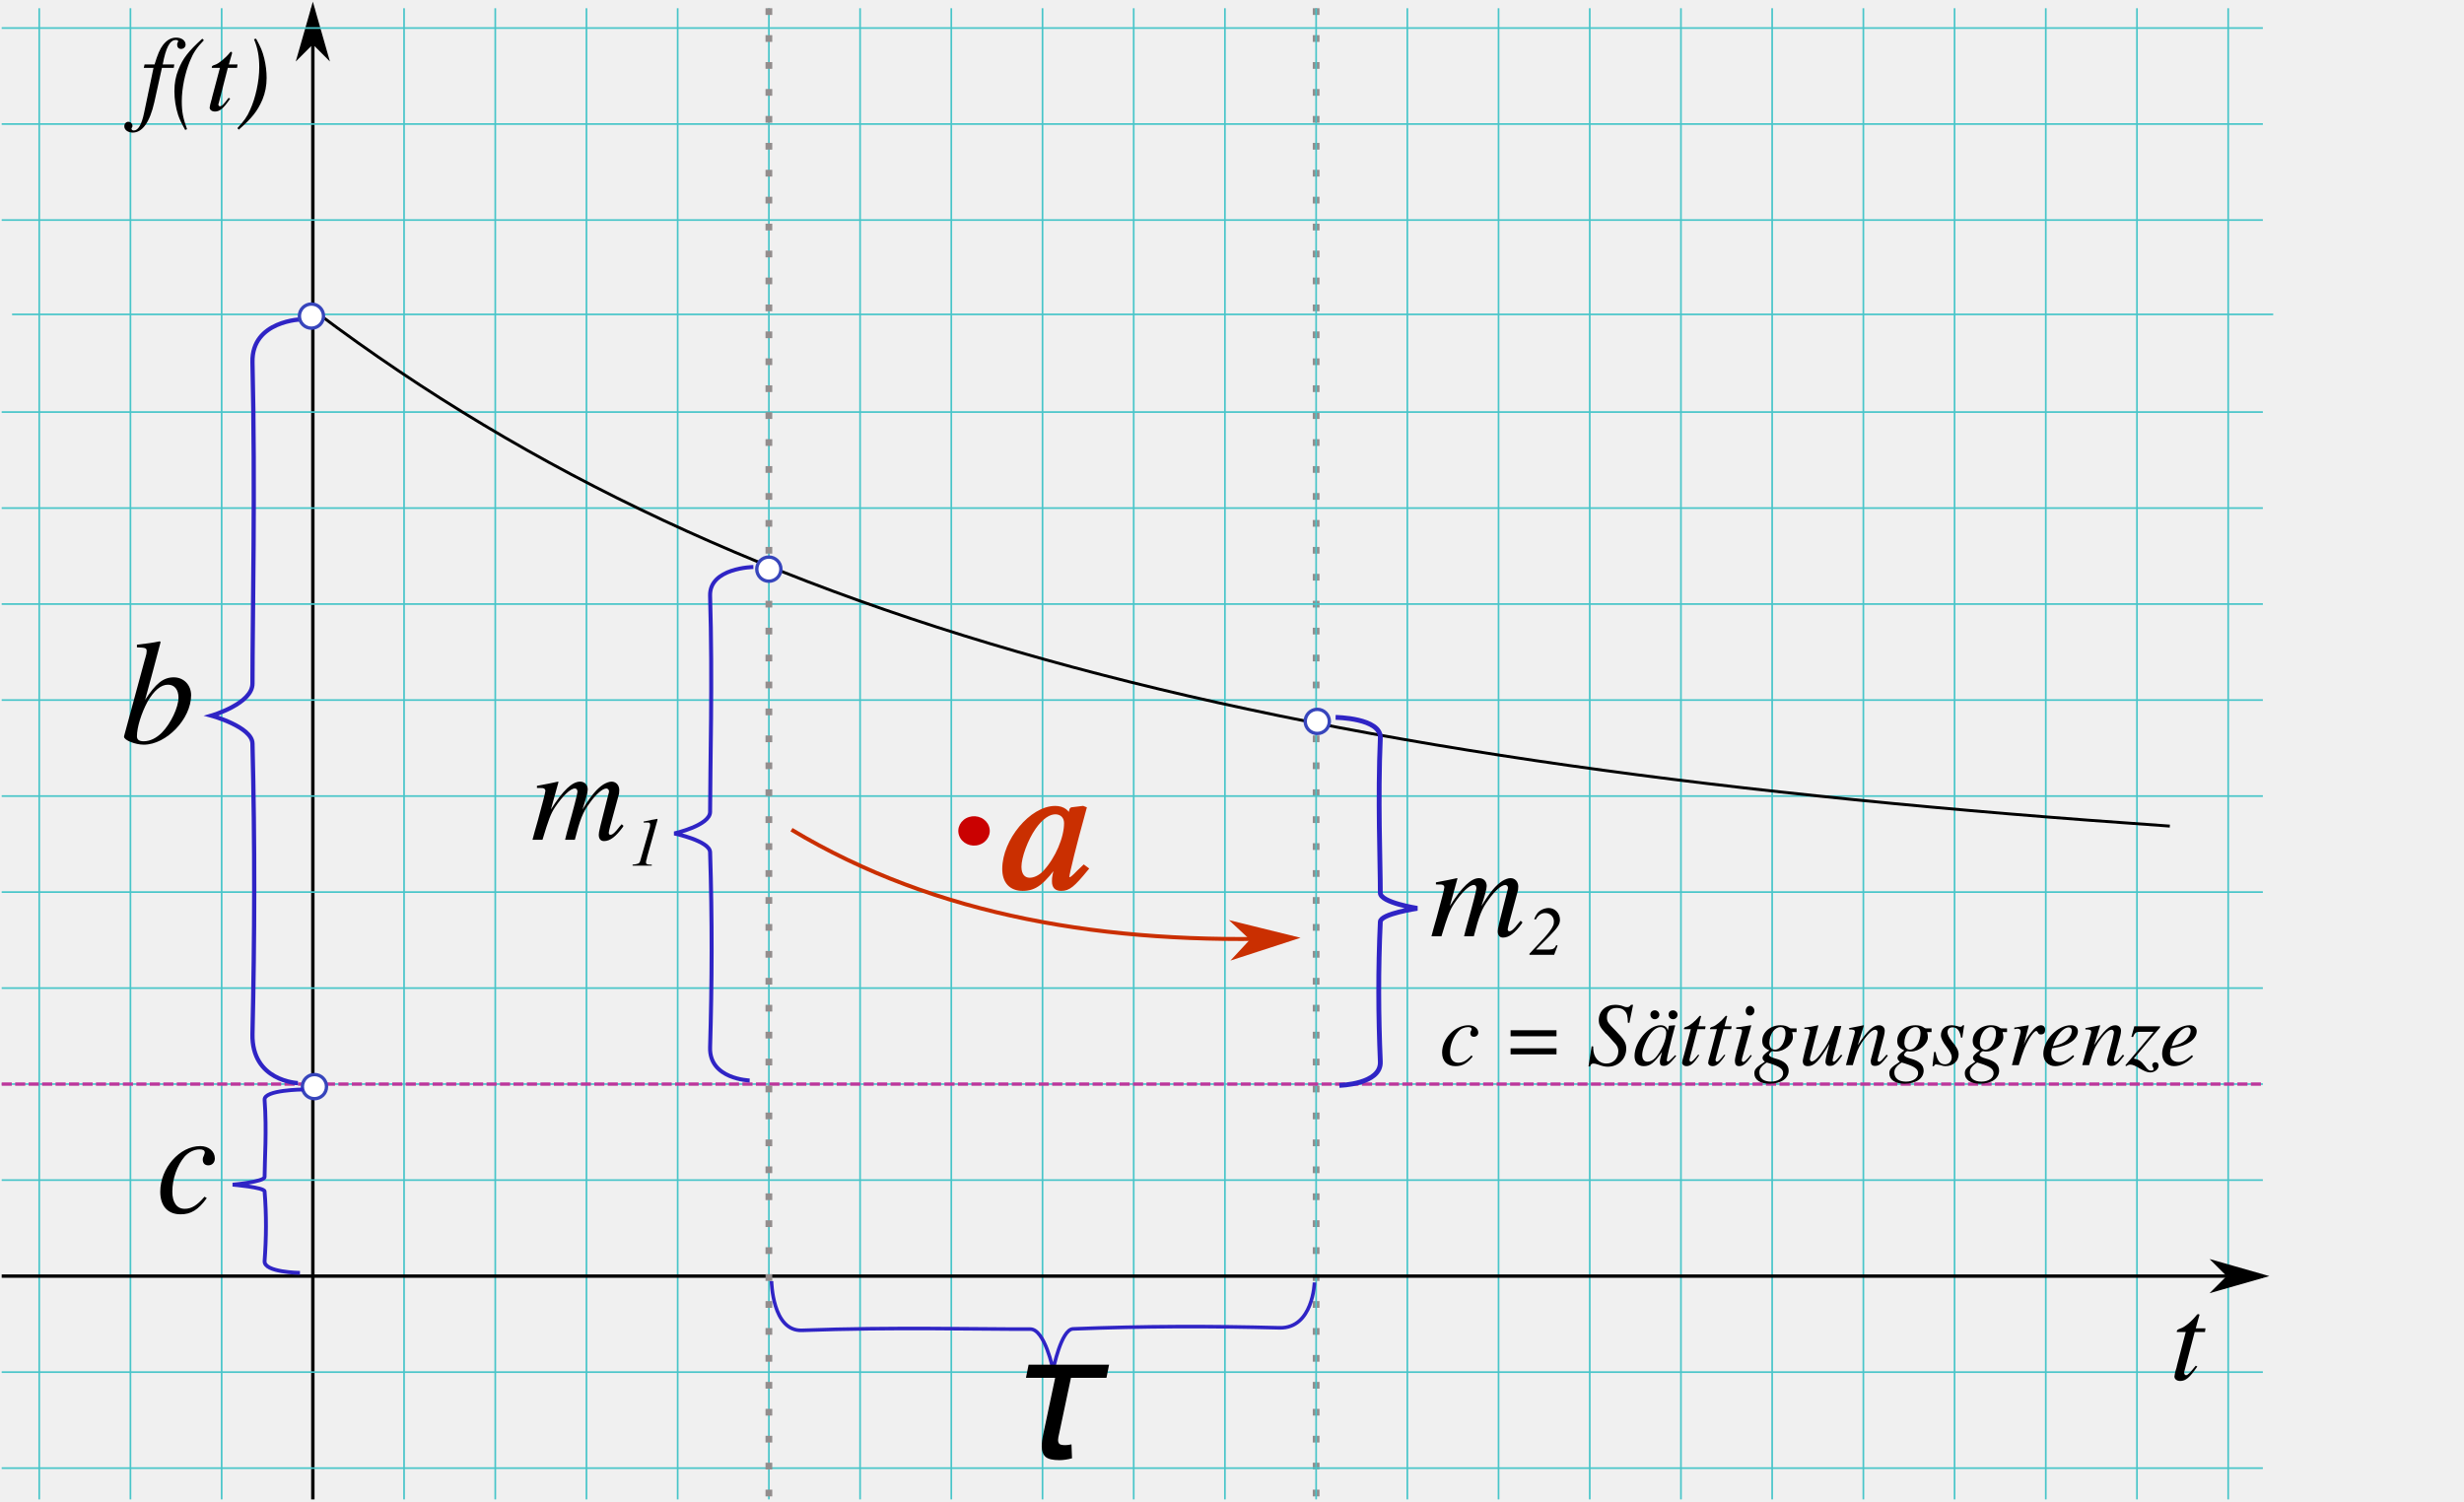
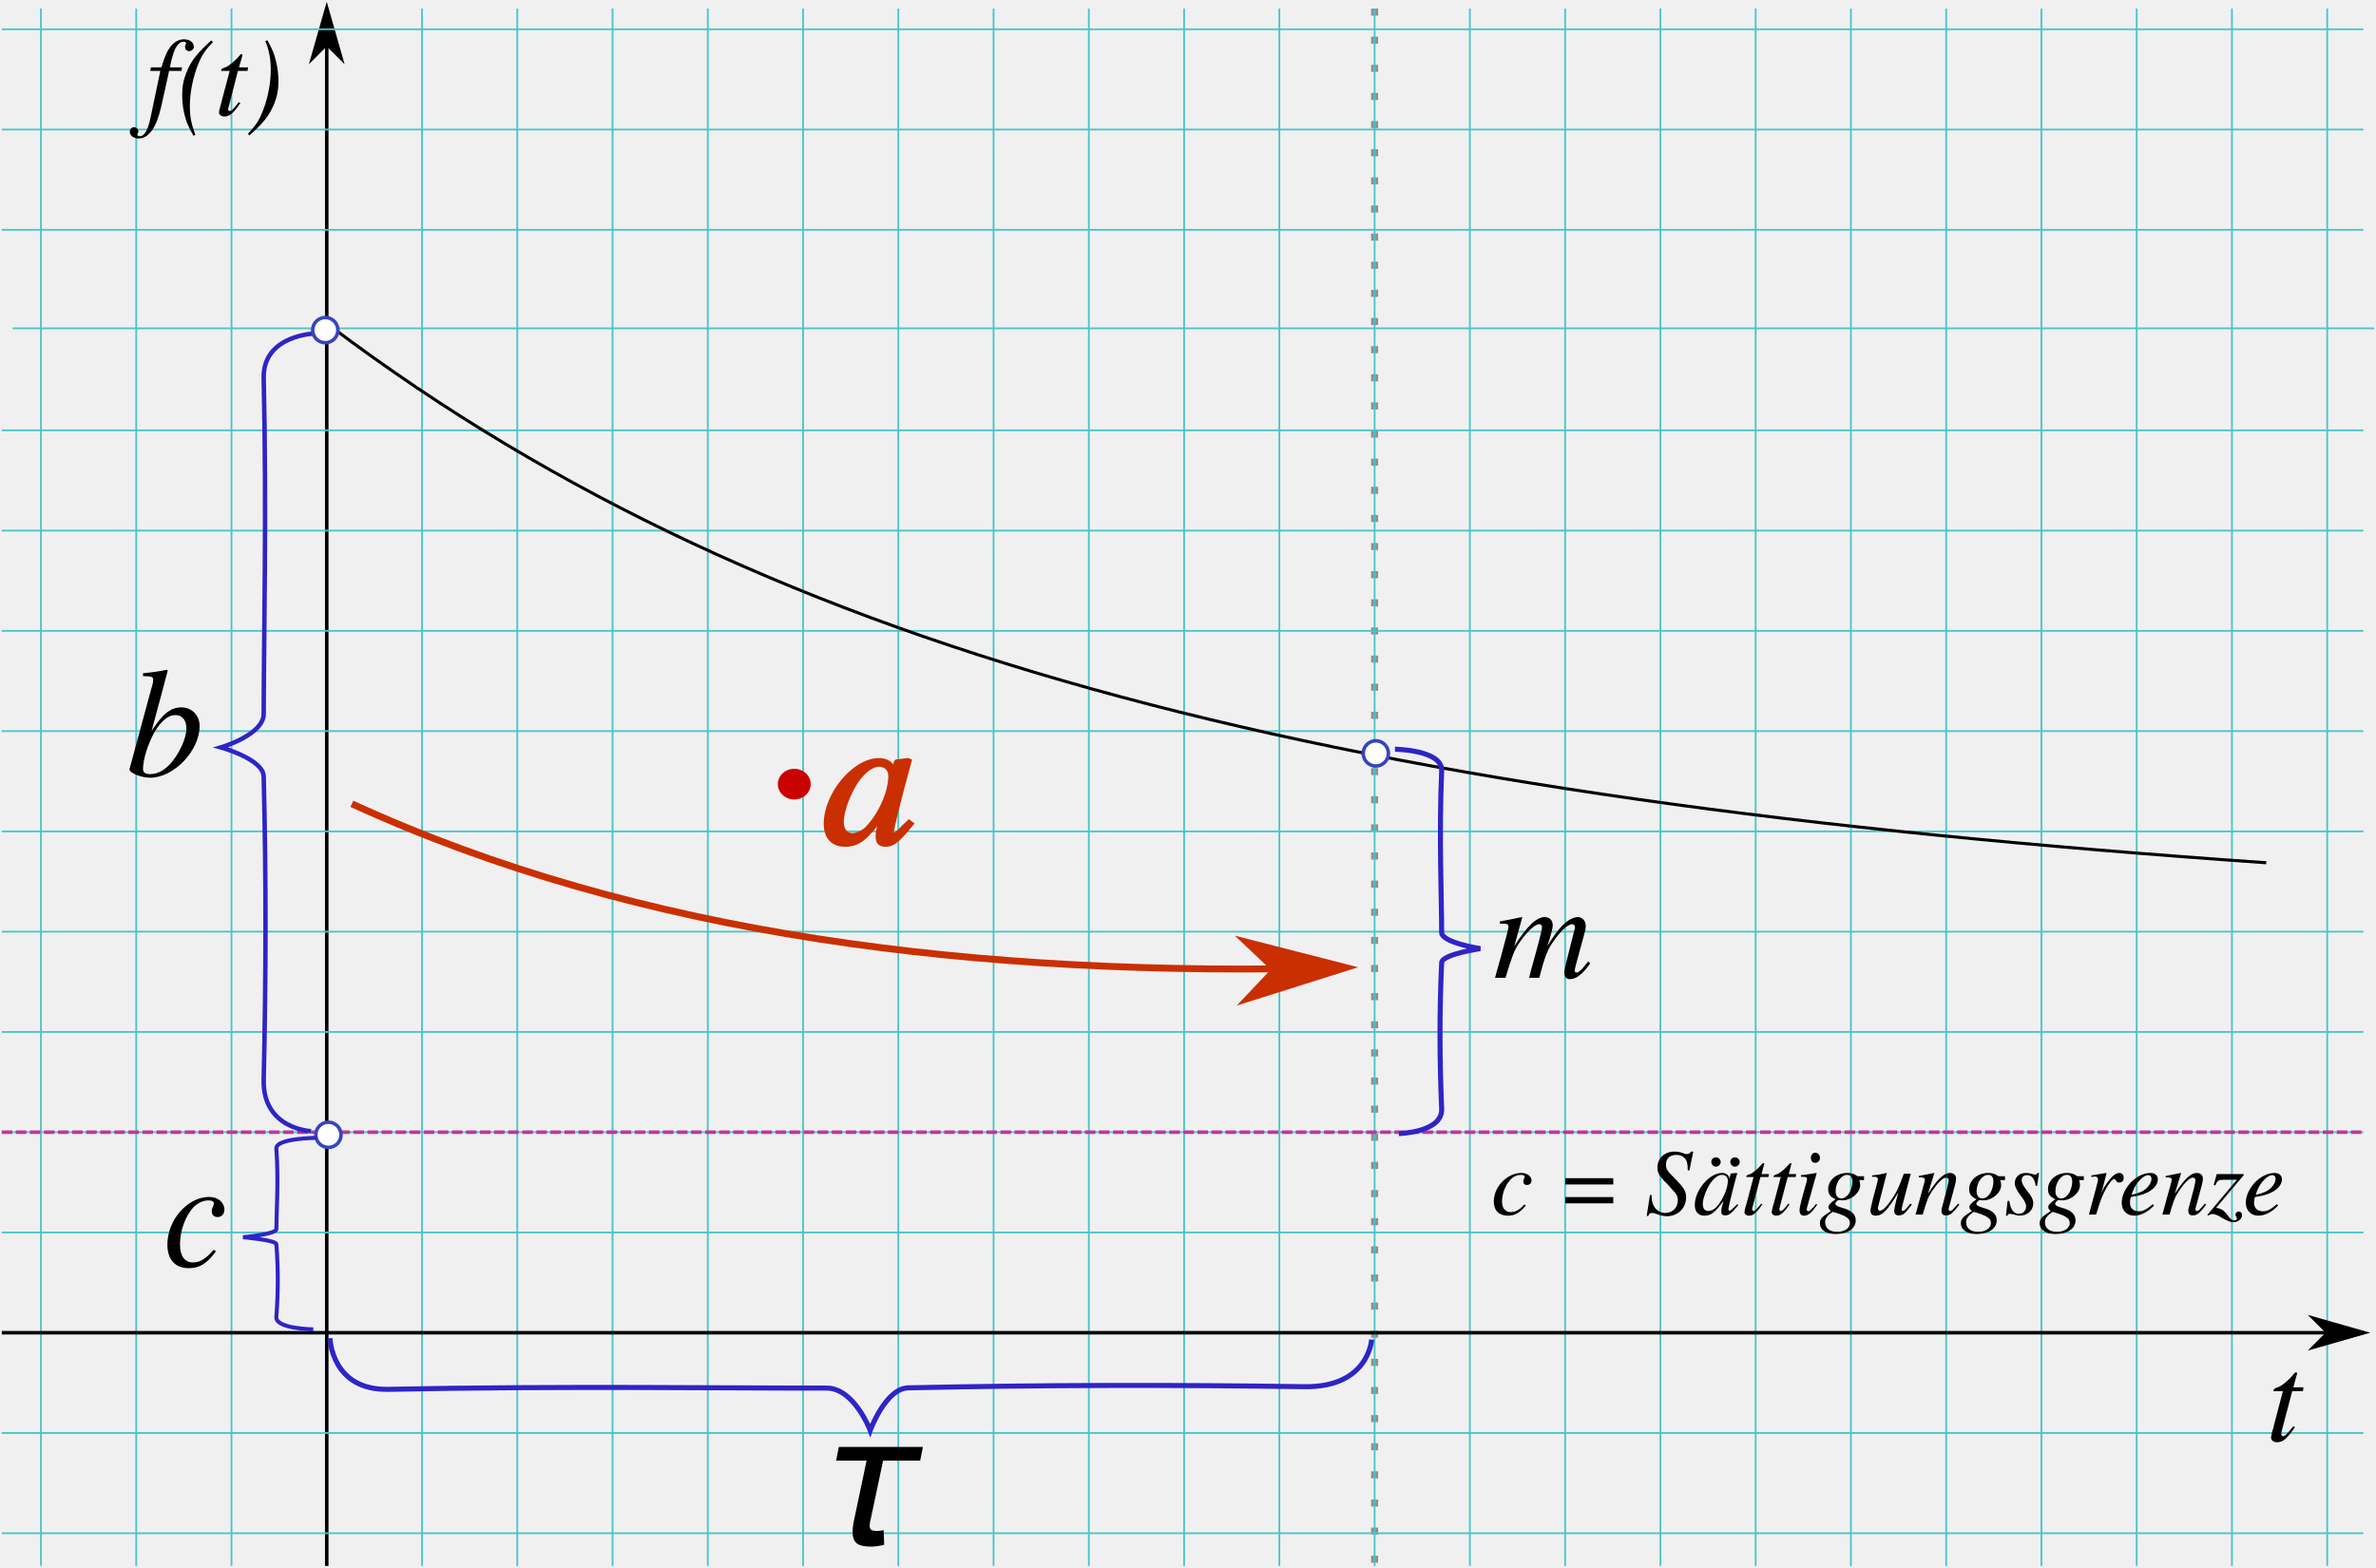
- <svg xmlns="http://www.w3.org/2000/svg" width="146.361mm" height="89.167mm" viewBox="0 0 146.361 89.167" version="1.1" id="svg8">
+ <svg xmlns="http://www.w3.org/2000/svg" width="135.129mm" height="89.167mm" viewBox="0 0 135.129 89.167" version="1.1" id="svg8">
  <defs id="defs2">
    <marker orient="auto" refY="0" refX="0" id="Arrow1Lstart" style="overflow:visible">
      <path id="path4824" d="M 0,0 5,-5 -12.5,0 5,5 Z" style="fill:#000000;fill-opacity:1;fill-rule:evenodd;stroke:#000000;stroke-width:1pt;stroke-opacity:1" transform="matrix(0.8,0,0,0.8,10,0)" />
    </marker>
    <marker style="overflow:visible" id="marker5132" refX="0" refY="0" orient="auto">
      <path transform="matrix(-0.8,0,0,-0.8,-10,0)" style="fill:#ca2f01;fill-opacity:1;fill-rule:evenodd;stroke:#ca2f01;stroke-width:1pt;stroke-opacity:1" d="M 0,0 5,-5 -12.5,0 5,5 Z" id="path5130" />
    </marker>
    <marker orient="auto" refY="0" refX="0" id="Arrow1Lend" style="overflow:visible">
      <path id="path4827" d="M 0,0 5,-5 -12.5,0 5,5 Z" style="fill:#000000;fill-opacity:1;fill-rule:evenodd;stroke:#000000;stroke-width:1pt;stroke-opacity:1" transform="matrix(-0.8,0,0,-0.8,-10,0)" />
    </marker>
    <marker orient="auto" refY="0" refX="0" id="Arrow1Lstart-3" style="overflow:visible">
      <path id="path4824-7" d="M 0,0 5,-5 -12.5,0 5,5 Z" style="fill:#938d8d;fill-opacity:1;fill-rule:evenodd;stroke:#938d8d;stroke-width:1pt;stroke-opacity:1" transform="matrix(0.8,0,0,0.8,10,0)" />
    </marker>
  </defs>
  <g id="layer1" transform="translate(-40.00298,-74.47591)">
    <path style="fill:none;stroke:#938d8d;stroke-width:0.4;stroke-linecap:butt;stroke-linejoin:miter;stroke-miterlimit:4;stroke-dasharray:0.4, 1.2;stroke-dashoffset:0;stroke-opacity:1" d="M 118.181,74.964 V 163.543" id="path815-7-4-5" />
    <path style="fill:none;stroke:#48c5c9;stroke-width:0.1;stroke-linecap:butt;stroke-linejoin:miter;stroke-miterlimit:4;stroke-dasharray:none;stroke-opacity:1" d="M 42.333,74.964 V 163.543" id="path815" />
    <path style="fill:none;stroke:#48c5c9;stroke-width:0.1;stroke-linecap:butt;stroke-linejoin:miter;stroke-miterlimit:4;stroke-dasharray:none;stroke-opacity:1" d="M 47.751,74.964 V 163.543" id="path815-3" />
    <path style="fill:none;stroke:#48c5c9;stroke-width:0.1;stroke-linecap:butt;stroke-linejoin:miter;stroke-miterlimit:4;stroke-dasharray:none;stroke-opacity:1" d="M 53.169,74.964 V 163.543" id="path815-6" />
    <path style="fill:none;stroke:#000000;stroke-width:0.2;stroke-linecap:butt;stroke-linejoin:miter;stroke-miterlimit:4;stroke-dasharray:none;stroke-opacity:1;marker-start:url(#Arrow1Lstart)" d="M 58.586,74.964 V 163.543" id="path815-7" />
    <path style="fill:none;stroke:#48c5c9;stroke-width:0.1;stroke-linecap:butt;stroke-linejoin:miter;stroke-miterlimit:4;stroke-dasharray:none;stroke-opacity:1" d="M 64.004,74.964 V 163.543" id="path815-5" />
    <path style="fill:none;stroke:#48c5c9;stroke-width:0.1;stroke-linecap:butt;stroke-linejoin:miter;stroke-miterlimit:4;stroke-dasharray:none;stroke-opacity:1" d="M 69.422,74.964 V 163.543" id="path815-35" />
    <path style="fill:none;stroke:#48c5c9;stroke-width:0.1;stroke-linecap:butt;stroke-linejoin:miter;stroke-miterlimit:4;stroke-dasharray:none;stroke-opacity:1" d="M 74.839,74.964 V 163.543" id="path815-62" />
    <path style="fill:none;stroke:#48c5c9;stroke-width:0.1;stroke-linecap:butt;stroke-linejoin:miter;stroke-miterlimit:4;stroke-dasharray:none;stroke-opacity:1" d="M 80.257,74.964 V 163.543" id="path815-9" />
    <path style="fill:none;stroke:#48c5c9;stroke-width:0.1;stroke-linecap:butt;stroke-linejoin:miter;stroke-miterlimit:4;stroke-dasharray:none;stroke-opacity:1" d="M 85.675,74.964 V 163.543" id="path815-1" />
    <path style="fill:none;stroke:#48c5c9;stroke-width:0.1;stroke-linecap:butt;stroke-linejoin:miter;stroke-miterlimit:4;stroke-dasharray:none;stroke-opacity:1" d="M 91.092,74.964 V 163.543" id="path815-2" />
    <path style="fill:none;stroke:#48c5c9;stroke-width:0.1;stroke-linecap:butt;stroke-linejoin:miter;stroke-miterlimit:4;stroke-dasharray:none;stroke-opacity:1" d="M 96.51,74.964 V 163.543" id="path815-70" />
    <path style="fill:none;stroke:#48c5c9;stroke-width:0.1;stroke-linecap:butt;stroke-linejoin:miter;stroke-miterlimit:4;stroke-dasharray:none;stroke-opacity:1" d="M 107.345,74.964 V 163.543" id="path815-93" />
    <path style="fill:none;stroke:#48c5c9;stroke-width:0.1;stroke-linecap:butt;stroke-linejoin:miter;stroke-miterlimit:4;stroke-dasharray:none;stroke-opacity:1" d="M 101.928,74.964 V 163.543" id="path815-60" />
    <path style="fill:none;stroke:#48c5c9;stroke-width:0.1;stroke-linecap:butt;stroke-linejoin:miter;stroke-miterlimit:4;stroke-dasharray:none;stroke-opacity:1" d="M 112.763,74.964 V 163.543" id="path815-626" />
    <path style="fill:none;stroke:#48c5c9;stroke-width:0.1;stroke-linecap:butt;stroke-linejoin:miter;stroke-miterlimit:4;stroke-dasharray:none;stroke-opacity:1" d="M 118.181,74.964 V 163.543" id="path815-18" />
    <path style="fill:none;stroke:#48c5c9;stroke-width:0.1;stroke-linecap:butt;stroke-linejoin:miter;stroke-miterlimit:4;stroke-dasharray:none;stroke-opacity:1" d="M 123.598,74.964 V 163.543" id="path815-79" />
    <path style="fill:none;stroke:#48c5c9;stroke-width:0.1;stroke-linecap:butt;stroke-linejoin:miter;stroke-miterlimit:4;stroke-dasharray:none;stroke-opacity:1" d="M 129.016,74.964 V 163.543" id="path815-20" />
    <path style="fill:none;stroke:#48c5c9;stroke-width:0.1;stroke-linecap:butt;stroke-linejoin:miter;stroke-miterlimit:4;stroke-dasharray:none;stroke-opacity:1" d="M 134.434,74.964 V 163.543" id="path815-23" />
    <path style="fill:none;stroke:#48c5c9;stroke-width:0.1;stroke-linecap:butt;stroke-linejoin:miter;stroke-miterlimit:4;stroke-dasharray:none;stroke-opacity:1" d="M 139.851,74.964 V 163.543" id="path815-75" />
    <path style="fill:none;stroke:#48c5c9;stroke-width:0.1;stroke-linecap:butt;stroke-linejoin:miter;stroke-miterlimit:4;stroke-dasharray:none;stroke-opacity:1" d="M 145.269,74.964 V 163.543" id="path815-92" />
    <path style="fill:none;stroke:#48c5c9;stroke-width:0.1;stroke-linecap:butt;stroke-linejoin:miter;stroke-miterlimit:4;stroke-dasharray:none;stroke-opacity:1" d="M 150.687,74.964 V 163.543" id="path815-28" />
    <path style="fill:none;stroke:#48c5c9;stroke-width:0.1;stroke-linecap:butt;stroke-linejoin:miter;stroke-miterlimit:4;stroke-dasharray:none;stroke-opacity:1" d="M 156.104,74.964 V 163.543" id="path815-97" />
    <path style="fill:none;stroke:#48c5c9;stroke-width:0.1;stroke-linecap:butt;stroke-linejoin:miter;stroke-miterlimit:4;stroke-dasharray:none;stroke-opacity:1" d="M 161.522,74.964 V 163.543" id="path815-36" />
    <path style="fill:none;stroke:#48c5c9;stroke-width:0.1;stroke-linecap:butt;stroke-linejoin:miter;stroke-miterlimit:4;stroke-dasharray:none;stroke-opacity:1" d="M 166.939,74.964 V 163.543" id="path815-12" />
    <path style="fill:none;stroke:#48c5c9;stroke-width:0.1;stroke-linecap:butt;stroke-linejoin:miter;stroke-miterlimit:4;stroke-dasharray:none;stroke-opacity:1" d="M 172.357,74.964 V 163.543" id="path815-931" />
    <path style="fill:none;stroke:#48c5c9;stroke-width:0.1;stroke-linecap:butt;stroke-linejoin:miter;stroke-miterlimit:4;stroke-dasharray:none;stroke-opacity:1" d="M 40.103,161.685 H 174.416" id="path4677" />
    <path style="fill:none;stroke:#48c5c9;stroke-width:0.1;stroke-linecap:butt;stroke-linejoin:miter;stroke-miterlimit:4;stroke-dasharray:none;stroke-opacity:1" d="M 40.103,81.844 H 174.416" id="path4677-9" />
    <path style="fill:none;stroke:#48c5c9;stroke-width:0.1;stroke-linecap:butt;stroke-linejoin:miter;stroke-miterlimit:4;stroke-dasharray:none;stroke-opacity:1" d="M 40.103,87.547 H 174.416" id="path4677-4" />
    <path style="fill:none;stroke:#48c5c9;stroke-width:0.1;stroke-linecap:butt;stroke-linejoin:miter;stroke-miterlimit:4;stroke-dasharray:none;stroke-opacity:1" d="m 40.103,138.873 c 44.771,0 89.542,0 134.313,0" id="path4677-7" />
    <path style="fill:none;stroke:#48c5c9;stroke-width:0.1;stroke-linecap:butt;stroke-linejoin:miter;stroke-miterlimit:4;stroke-dasharray:none;stroke-opacity:1" d="M 40.103,98.953 H 174.416" id="path4677-8" />
    <path style="fill:none;stroke:#48c5c9;stroke-width:0.1;stroke-linecap:butt;stroke-linejoin:miter;stroke-miterlimit:4;stroke-dasharray:none;stroke-opacity:1" d="M 40.103,104.656 H 174.416" id="path4677-45" />
    <path style="fill:none;stroke:#48c5c9;stroke-width:0.1;stroke-linecap:butt;stroke-linejoin:miter;stroke-miterlimit:4;stroke-dasharray:none;stroke-opacity:1" d="M 40.103,110.358 H 174.416" id="path4677-0" />
    <path style="fill:none;stroke:#48c5c9;stroke-width:0.1;stroke-linecap:butt;stroke-linejoin:miter;stroke-miterlimit:4;stroke-dasharray:none;stroke-opacity:1" d="M 40.103,116.061 H 174.416" id="path4677-3" />
    <path style="fill:none;stroke:#48c5c9;stroke-width:0.1;stroke-linecap:butt;stroke-linejoin:miter;stroke-miterlimit:4;stroke-dasharray:none;stroke-opacity:1" d="M 40.103,121.764 H 174.416" id="path4677-6" />
    <path style="fill:none;stroke:#48c5c9;stroke-width:0.1;stroke-linecap:butt;stroke-linejoin:miter;stroke-miterlimit:4;stroke-dasharray:none;stroke-opacity:1" d="M 40.103,127.467 H 174.416" id="path4677-1" />
    <path style="fill:none;stroke:#48c5c9;stroke-width:0.1;stroke-linecap:butt;stroke-linejoin:miter;stroke-miterlimit:4;stroke-dasharray:none;stroke-opacity:1" d="M 40.103,133.17 H 174.416" id="path4677-06" />
    <path style="fill:none;stroke:#48c5c9;stroke-width:0.1;stroke-linecap:butt;stroke-linejoin:miter;stroke-miterlimit:4;stroke-dasharray:none;stroke-opacity:1" d="M 40.72,93.151 H 175.032" id="path4677-32" />
    <path style="fill:none;stroke:#48c5c9;stroke-width:0.1;stroke-linecap:butt;stroke-linejoin:miter;stroke-miterlimit:4;stroke-dasharray:none;stroke-opacity:1" d="M 40.103,144.576 H 174.416" id="path4677-061" />
    <path style="fill:none;stroke:#000000;stroke-width:0.2;stroke-linecap:butt;stroke-linejoin:miter;stroke-miterlimit:4;stroke-dasharray:none;stroke-opacity:1;marker-end:url(#Arrow1Lend)" d="M 40.103,150.279 H 174.416" id="path4677-5" />
    <path style="fill:none;stroke:#48c5c9;stroke-width:0.1;stroke-linecap:butt;stroke-linejoin:miter;stroke-miterlimit:4;stroke-dasharray:none;stroke-opacity:1" d="M 40.103,155.982 H 174.416" id="path4677-54" />
    <path style="fill:none;stroke:#48c5c9;stroke-width:0.1;stroke-linecap:butt;stroke-linejoin:miter;stroke-miterlimit:4;stroke-dasharray:none;stroke-opacity:1" d="M 40.103,76.141 H 174.416" id="path4677-76" />
    <path style="fill:none;stroke:#bc379b;stroke-width:0.2;stroke-linecap:butt;stroke-linejoin:miter;stroke-miterlimit:4;stroke-dasharray:0.6, 0.2;stroke-dashoffset:0;stroke-opacity:1" d="m 40.103,138.873 c 44.771,0 89.542,0 134.313,0" id="path4677-7-5" />
    <text xml:space="preserve" style="font-style:normal;font-variant:normal;font-weight:normal;font-stretch:normal;font-size:6.381px;line-height:1.25;font-family:Grey;-inkscape-font-specification:Grey;letter-spacing:0px;word-spacing:0px;fill:#000000;fill-opacity:1;stroke:none;stroke-width:0.16" x="48.323" y="81.04" id="text5204">
-       <tspan id="tspan5202" x="48.323" y="81.04" style="stroke-width:0.16;-inkscape-font-specification:'times Italic';font-family:times;font-weight:normal;font-style:italic;font-stretch:normal;font-variant:normal">f(t)</tspan>
+       <tspan id="tspan5202" x="48.323" y="81.04" style="font-style:italic;font-variant:normal;font-weight:normal;font-stretch:normal;font-family:times;-inkscape-font-specification:'times Italic';stroke-width:0.16">f(t)</tspan>
    </text>
    <text xml:space="preserve" style="font-style:normal;font-variant:normal;font-weight:normal;font-stretch:normal;font-size:7.121px;line-height:1.25;font-family:Grey;-inkscape-font-specification:Grey;letter-spacing:0px;word-spacing:0px;fill:#000000;fill-opacity:1;stroke:none;stroke-width:0.178" x="168.899" y="156.431" id="text5208">
-       <tspan id="tspan5206" x="168.899" y="156.431" style="stroke-width:0.178;-inkscape-font-specification:'times Italic';font-family:times;font-weight:normal;font-style:italic;font-stretch:normal;font-variant:normal">t</tspan>
+       <tspan id="tspan5206" x="168.899" y="156.431" style="font-style:italic;font-variant:normal;font-weight:normal;font-stretch:normal;font-family:times;-inkscape-font-specification:'times Italic';stroke-width:0.178">t</tspan>
    </text>
    <path style="fill:none;stroke:#000000;stroke-width:0.174px;stroke-linecap:butt;stroke-linejoin:miter;stroke-opacity:1" d="M 58.84,93.063 C 84.269,112.177 116.489,119.92 168.89,123.548" id="path5242" />
    <circle style="opacity:1;fill:#ffffff;fill-opacity:1;stroke:#3745bc;stroke-width:0.2;stroke-linecap:square;stroke-linejoin:round;stroke-miterlimit:4;stroke-dasharray:none;stroke-dashoffset:0;stroke-opacity:1" id="path5210-6" cx="58.681" cy="139.023" r="0.717" />
    <circle style="opacity:1;fill:#ffffff;fill-opacity:1;stroke:#3745bc;stroke-width:0.2;stroke-linecap:square;stroke-linejoin:round;stroke-miterlimit:4;stroke-dasharray:none;stroke-dashoffset:0;stroke-opacity:1" id="path5210-9" cx="118.249" cy="117.329" r="0.717" />
-     <path style="fill:none;stroke:#938d8d;stroke-width:0.4;stroke-linecap:butt;stroke-linejoin:miter;stroke-miterlimit:4;stroke-dasharray:0.4, 1.2;stroke-dashoffset:0;stroke-opacity:1" d="M 85.675,74.964 V 163.543" id="path815-7-4" />
-     <circle style="opacity:1;fill:#ffffff;fill-opacity:1;stroke:#3745bc;stroke-width:0.2;stroke-linecap:square;stroke-linejoin:round;stroke-miterlimit:4;stroke-dasharray:none;stroke-dashoffset:0;stroke-opacity:1" id="path5210" cx="85.672" cy="108.284" r="0.717" />
-     <text xml:space="preserve" style="font-style:italic;font-variant:normal;font-weight:normal;font-stretch:normal;font-size:5.393px;line-height:1.25;font-family:times;-inkscape-font-specification:'times Italic';letter-spacing:0px;word-spacing:0px;fill:#000000;fill-opacity:1;stroke:none;stroke-width:0.135" x="125.104" y="138.188" id="text5830-2" transform="scale(1.003209,0.9968014)">
-       <tspan id="tspan5828-5" x="125.104" y="138.188" style="font-style:italic;font-variant:normal;font-weight:normal;font-stretch:normal;font-family:times;-inkscape-font-specification:'times Italic';stroke-width:0.135">c = Sättigungsgrenze</tspan>
+     <text xml:space="preserve" style="font-style:italic;font-variant:normal;font-weight:normal;font-stretch:normal;font-size:5.393px;line-height:1.25;font-family:times;-inkscape-font-specification:'times Italic';letter-spacing:0px;word-spacing:0px;fill:#000000;fill-opacity:1;stroke:none;stroke-width:0.135" x="124.401" y="144.021" id="text5830-2" transform="scale(1.003209,0.9968014)">
+       <tspan id="tspan5828-5" x="124.401" y="144.021" style="font-style:italic;font-variant:normal;font-weight:normal;font-stretch:normal;font-family:times;-inkscape-font-specification:'times Italic';stroke-width:0.135">c = Sättigungsgrenze</tspan>
    </text>
    <text xml:space="preserve" style="font-style:normal;font-variant:normal;font-weight:normal;font-stretch:normal;font-size:8.556px;line-height:1.25;font-family:Grey;-inkscape-font-specification:Grey;letter-spacing:0px;word-spacing:0px;fill:#000000;fill-opacity:1;stroke:none;stroke-width:0.214" x="51.539" y="140.097" id="text5830-4" transform="scale(0.95623,1.045773)">
      <tspan id="tspan5828-7" x="51.539" y="140.097" style="font-style:italic;font-variant:normal;font-weight:normal;font-stretch:normal;font-family:times;-inkscape-font-specification:'times Italic';stroke-width:0.214">c</tspan>
    </text>
    <path style="fill:none;stroke:#2f24c5;stroke-width:0.254;stroke-linecap:butt;stroke-linejoin:miter;stroke-miterlimit:4;stroke-dasharray:none;stroke-dashoffset:0;stroke-opacity:1" d="m 57.699,138.815 c 0,0 -2.762,-0.106 -2.699,-2.923 0.129,-5.725 0.147,-11.282 0,-17.253 -0.024,-0.991 -2.437,-1.652 -2.437,-1.652 0,0 2.436,-0.707 2.437,-1.907 0.003,-4.1 0.174,-11.508 0,-19.091 -0.057,-2.485 2.949,-2.548 2.949,-2.548 v 0 0" id="path5858" />
-     <path style="fill:none;stroke:#2f24c5;stroke-width:0.238;stroke-linecap:butt;stroke-linejoin:miter;stroke-miterlimit:4;stroke-dasharray:none;stroke-dashoffset:0;stroke-opacity:1" d="m 84.534,138.659 c 0,0 -2.408,-0.071 -2.352,-1.965 0.113,-3.849 0.129,-7.584 0,-11.598 -0.021,-0.666 -2.124,-1.111 -2.124,-1.111 0,0 2.124,-0.476 2.124,-1.282 0.002,-2.756 0.152,-7.736 0,-12.834 -0.05,-1.671 2.571,-1.713 2.571,-1.713 v 0 0" id="path5858-4" />
    <path style="fill:none;stroke:#2f24c5;stroke-width:0.287;stroke-linecap:butt;stroke-linejoin:miter;stroke-miterlimit:4;stroke-dasharray:none;stroke-dashoffset:0;stroke-opacity:1" d="m 119.562,138.949 c 0,0 2.489,-0.051 2.432,-1.408 -0.117,-2.758 -0.133,-5.435 0,-8.312 0.022,-0.477 2.196,-0.796 2.196,-0.796 0,0 -2.195,-0.341 -2.196,-0.918 -0.002,-1.975 -0.157,-5.544 0,-9.197 0.051,-1.197 -2.657,-1.228 -2.657,-1.228 v 0 0" id="path5858-43" />
    <text xml:space="preserve" style="font-style:normal;font-variant:normal;font-weight:normal;font-stretch:normal;font-size:8.851px;line-height:1.25;font-family:Grey;-inkscape-font-specification:Grey;letter-spacing:0px;word-spacing:0px;fill:#000000;fill-opacity:1;stroke:none;stroke-width:0.221" x="47.168" y="118.618" id="text929">
      <tspan id="tspan927" x="47.168" y="118.618" style="font-style:italic;font-variant:normal;font-weight:normal;font-stretch:normal;font-family:times;-inkscape-font-specification:'times Italic';stroke-width:0.221">b</tspan>
    </text>
-     <g id="g1219" transform="translate(3.964356,-0.6166777)">
-       <text id="text933" y="124.976" x="67.573" style="font-style:normal;font-variant:normal;font-weight:normal;font-stretch:normal;font-size:7.805px;line-height:1.25;font-family:Grey;-inkscape-font-specification:Grey;letter-spacing:0px;word-spacing:0px;fill:#000000;fill-opacity:1;stroke:none;stroke-width:0.195" xml:space="preserve">
-         <tspan style="font-style:italic;font-variant:normal;font-weight:normal;font-stretch:normal;font-family:times;-inkscape-font-specification:'times Italic';stroke-width:0.195" y="124.976" x="67.573" id="tspan931">m</tspan>
-       </text>
-       <text id="text937" y="126.515" x="73.412" style="font-style:normal;font-variant:normal;font-weight:normal;font-stretch:normal;font-size:4.111px;line-height:1.25;font-family:Grey;-inkscape-font-specification:Grey;letter-spacing:0px;word-spacing:0px;fill:#000000;fill-opacity:1;stroke:none;stroke-width:0.103" xml:space="preserve">
-         <tspan style="font-style:italic;font-variant:normal;font-weight:normal;font-stretch:normal;font-family:times;-inkscape-font-specification:'times Italic';stroke-width:0.103" y="126.515" x="73.412" id="tspan935">1</tspan>
-       </text>
-     </g>
-     <g id="g1225" transform="translate(0.6166777,-0.7047745)">
-       <text id="text941" y="130.795" x="124.322" style="font-style:normal;font-variant:normal;font-weight:normal;font-stretch:normal;font-size:7.805px;line-height:1.25;font-family:Grey;-inkscape-font-specification:Grey;letter-spacing:0px;word-spacing:0px;fill:#000000;fill-opacity:1;stroke:none;stroke-width:0.195" xml:space="preserve">
-         <tspan style="font-style:italic;font-variant:normal;font-weight:normal;font-stretch:normal;font-family:times;-inkscape-font-specification:'times Italic';stroke-width:0.195" y="130.795" x="124.322" id="tspan939">m</tspan>
-       </text>
-       <text id="text945" y="131.896" x="130.187" style="font-style:normal;font-variant:normal;font-weight:normal;font-stretch:normal;font-size:4.111px;line-height:1.25;font-family:Grey;-inkscape-font-specification:Grey;letter-spacing:0px;word-spacing:0px;fill:#000000;fill-opacity:1;stroke:none;stroke-width:0.103" xml:space="preserve">
-         <tspan style="font-style:italic;font-variant:normal;font-weight:normal;font-stretch:normal;font-family:times;-inkscape-font-specification:'times Italic';stroke-width:0.103" y="131.896" x="130.187" id="tspan943">2</tspan>
-       </text>
-     </g>
-     <path style="fill:none;fill-opacity:1;stroke:#ca2f01;stroke-width:0.237;stroke-linecap:butt;stroke-linejoin:miter;stroke-miterlimit:4;stroke-dasharray:none;stroke-opacity:1;marker-end:url(#marker5132)" d="m 87.018,123.761 c 8.588,5.161 18.723,6.836 29.777,6.438" id="path973" />
-     <path style="fill:none;stroke:#2f24c5;stroke-width:0.213;stroke-linecap:butt;stroke-linejoin:miter;stroke-miterlimit:4;stroke-dasharray:none;stroke-dashoffset:0;stroke-opacity:1" d="m 118.083,150.655 c 0,0 -0.081,2.748 -2.083,2.695 -4.069,-0.107 -8.019,-0.104 -12.263,0.065 -0.704,0.028 -1.179,2.43 -1.179,2.43 0,0 -0.498,-2.42 -1.351,-2.417 -2.914,0.013 -8.179,-0.13 -13.57,0.072 -1.766,0.066 -1.806,-2.924 -1.806,-2.924 v 0 0" id="path5858-3" />
-     <text xml:space="preserve" style="font-style:normal;font-variant:normal;font-weight:normal;font-stretch:normal;font-size:10.583px;line-height:1.25;font-family:Grey;-inkscape-font-specification:Grey;letter-spacing:0px;word-spacing:0px;fill:#000000;fill-opacity:1;stroke:none;stroke-width:0.265" x="100.727" y="161.086" id="text1004">
-       <tspan id="tspan1002" x="100.727" y="161.086" style="stroke-width:0.265">𝜏</tspan>
+     <text xml:space="preserve" style="font-style:normal;font-variant:normal;font-weight:normal;font-stretch:normal;font-size:7.805px;line-height:1.25;font-family:Grey;-inkscape-font-specification:Grey;letter-spacing:0px;word-spacing:0px;fill:#000000;fill-opacity:1;stroke:none;stroke-width:0.195" x="124.939" y="130.09" id="text941">
+       <tspan id="tspan939" x="124.939" y="130.09" style="font-style:italic;font-variant:normal;font-weight:normal;font-stretch:normal;font-family:times;-inkscape-font-specification:'times Italic';stroke-width:0.195">m</tspan>
+     </text>
+     <path style="fill:none;fill-opacity:1;stroke:#ca2f01;stroke-width:0.392;stroke-linecap:butt;stroke-linejoin:miter;stroke-miterlimit:4;stroke-dasharray:none;stroke-opacity:1;marker-end:url(#marker5132)" d="m 60.014,120.195 c 16.287,7.47 35.507,9.893 56.471,9.317" id="path973" />
+     <path style="fill:none;stroke:#2f24c5;stroke-width:0.288;stroke-linecap:butt;stroke-linejoin:miter;stroke-miterlimit:4;stroke-dasharray:none;stroke-dashoffset:0;stroke-opacity:1" d="m 118.011,150.667 c 0,0 -0.148,2.735 -3.826,2.682 -7.475,-0.107 -14.73,-0.104 -22.525,0.065 -1.294,0.028 -2.166,2.419 -2.166,2.419 0,0 -0.915,-2.409 -2.481,-2.405 -5.353,0.013 -15.024,-0.129 -24.926,0.071 -3.245,0.066 -3.317,-2.91 -3.317,-2.91 v 0 0" id="path5858-3" />
+     <text xml:space="preserve" style="font-style:normal;font-variant:normal;font-weight:normal;font-stretch:normal;font-size:10.583px;line-height:1.25;font-family:Grey;-inkscape-font-specification:Grey;letter-spacing:0px;word-spacing:0px;fill:#000000;fill-opacity:1;stroke:none;stroke-width:0.265" x="87.337" y="162.319" id="text1004">
+       <tspan id="tspan1002" x="87.337" y="162.319" style="stroke-width:0.265">𝜏</tspan>
    </text>
    <circle style="opacity:1;fill:#ffffff;fill-opacity:1;stroke:#3745bc;stroke-width:0.2;stroke-linecap:square;stroke-linejoin:round;stroke-miterlimit:4;stroke-dasharray:none;stroke-dashoffset:0;stroke-opacity:1" id="path5210-3" cx="58.503" cy="93.253" r="0.717" />
-     <g id="g2864" transform="translate(3.87626,-7.752519)">
+     <g id="g2864" transform="translate(-8.809681,-12.50975)">
      <text id="text971-7" y="134.908" x="95.607" style="font-style:normal;font-variant:normal;font-weight:normal;font-stretch:normal;font-size:10.583px;line-height:1.25;font-family:Grey;-inkscape-font-specification:Grey;letter-spacing:0px;word-spacing:0px;fill:#ca2f01;fill-opacity:1;stroke:#ca2f01;stroke-width:0.265;stroke-miterlimit:4;stroke-dasharray:none;stroke-opacity:1" xml:space="preserve">
        <tspan style="font-style:italic;font-variant:normal;font-weight:normal;font-stretch:normal;font-family:times;-inkscape-font-specification:'times Italic';fill:#ca2f01;fill-opacity:1;stroke:#ca2f01;stroke-width:0.265;stroke-miterlimit:4;stroke-dasharray:none;stroke-opacity:1" y="134.908" x="95.607" id="tspan969-5">a</tspan>
      </text>
      <path d="m 94.868,131.303 a 0.934,0.872 0 0 1 -0.58,1.108 0.934,0.872 0 0 1 -1.187,-0.541 0.934,0.872 0 0 1 0.58,-1.108 0.934,0.872 0 0 1 1.188,0.541" id="path1657" style="opacity:1;fill:#ca0101;fill-opacity:1;stroke:none;stroke-width:0.2;stroke-linecap:square;stroke-linejoin:round;stroke-miterlimit:4;stroke-dasharray:none;stroke-dashoffset:0;stroke-opacity:1" />
    </g>
    <path style="fill:none;stroke:#2f24c5;stroke-width:0.228;stroke-linecap:butt;stroke-linejoin:miter;stroke-miterlimit:4;stroke-dasharray:none;stroke-dashoffset:0;stroke-opacity:1" d="m 57.82,150.087 c 0,0 -2.15,-0.025 -2.1,-0.702 0.101,-1.374 0.115,-2.708 0,-4.141 -0.019,-0.238 -1.897,-0.397 -1.897,-0.397 0,0 1.896,-0.17 1.897,-0.458 0.002,-0.984 0.135,-2.762 0,-4.583 -0.044,-0.597 2.295,-0.612 2.295,-0.612 v 0 0" id="path5858-36" />
  </g>
</svg>
